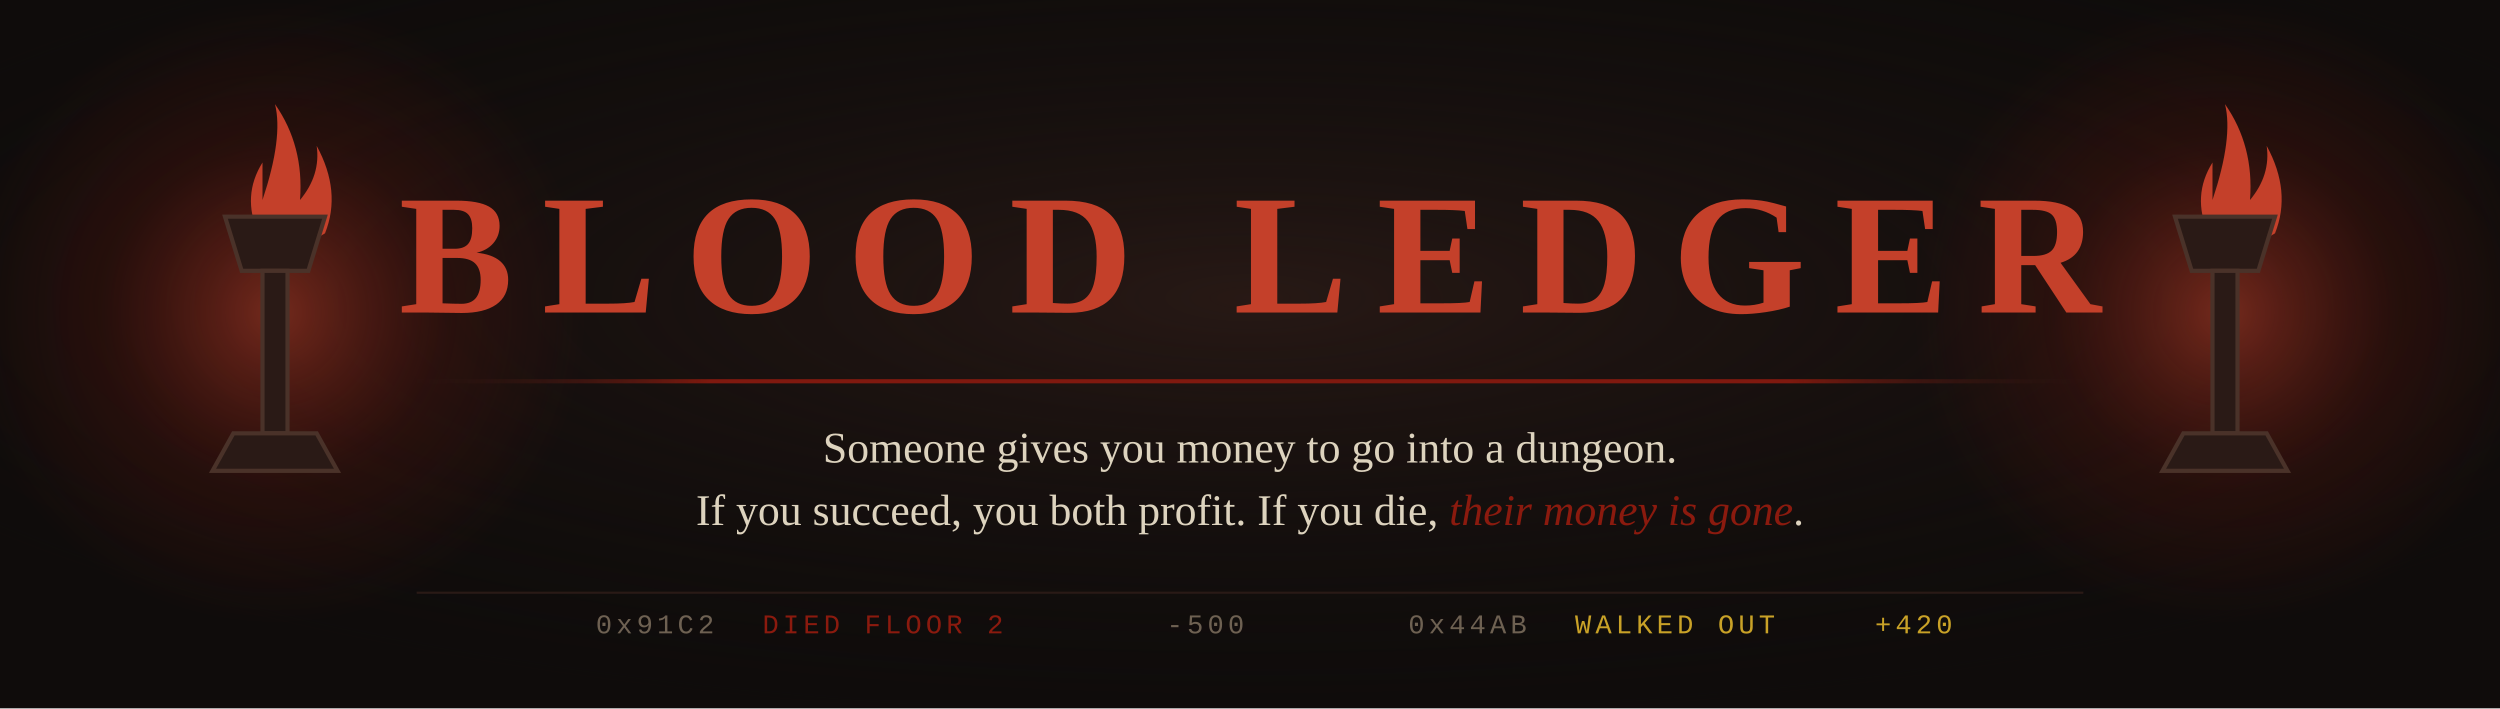
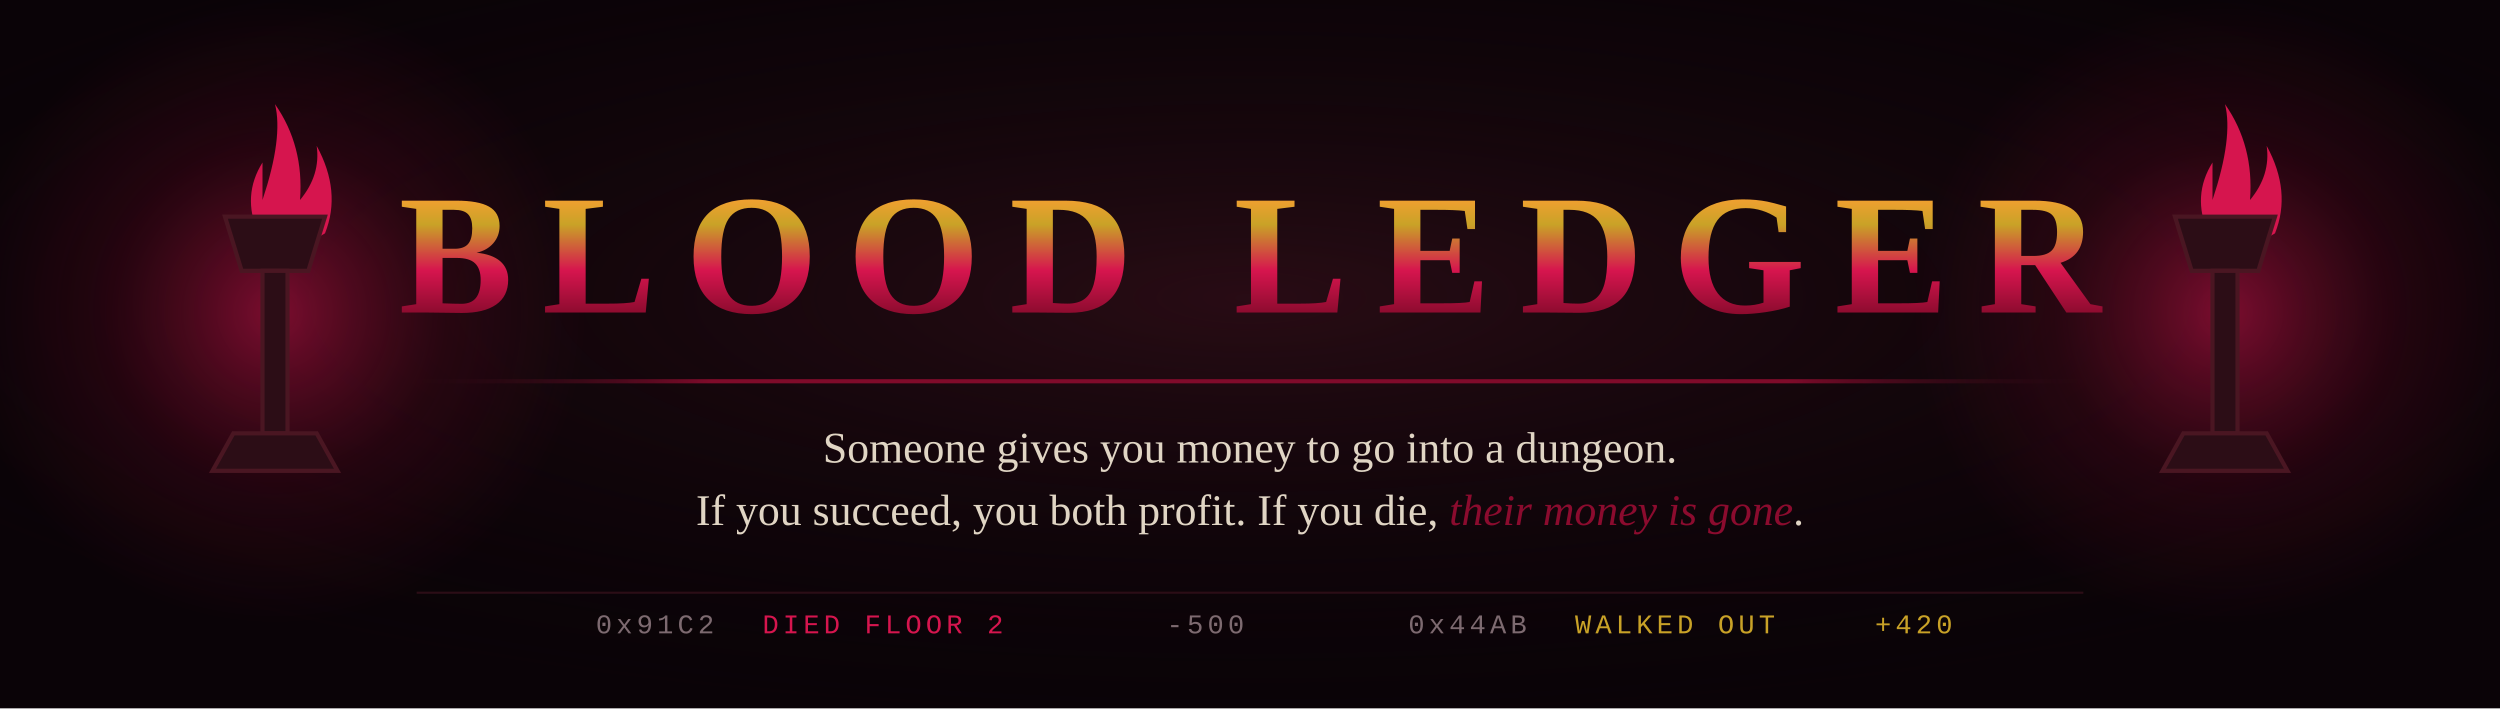
<svg xmlns="http://www.w3.org/2000/svg" viewBox="0 0 1200 340" width="1200" height="340" role="img" aria-label="Blood Ledger">
  <defs>
    <radialGradient id="torchGlow" cx="50%" cy="50%" r="50%">
-       <stop offset="0%" stop-color="#c4402a" stop-opacity="0.55" />
-       <stop offset="55%" stop-color="#8b1a0e" stop-opacity="0.18" />
-       <stop offset="100%" stop-color="#8b1a0e" stop-opacity="0" />
+       <stop offset="0%" stop-color="#d6154e" stop-opacity="0.55" />
+       <stop offset="55%" stop-color="#8b0b2e" stop-opacity="0.18" />
+       <stop offset="100%" stop-color="#8b0b2e" stop-opacity="0" />
    </radialGradient>
    <radialGradient id="centreLight" cx="50%" cy="42%" r="62%">
-       <stop offset="0%" stop-color="#2a1a16" stop-opacity="0.9" />
-       <stop offset="100%" stop-color="#0f0c0b" stop-opacity="0" />
+       <stop offset="0%" stop-color="#2c0d16" stop-opacity="0.9" />
+       <stop offset="100%" stop-color="#0a0307" stop-opacity="0" />
    </radialGradient>
+     <linearGradient id="moltenLetters" x1="0" y1="0" x2="0" y2="1">
+       <stop offset="0%" stop-color="#f0a030" />
+       <stop offset="22%" stop-color="#c9a227" />
+       <stop offset="62%" stop-color="#d6154e" />
+       <stop offset="100%" stop-color="#8b0b2e" />
+     </linearGradient>
    <linearGradient id="ruleFade" x1="0" y1="0" x2="1" y2="0">
-       <stop offset="0%" stop-color="#2a1a16" stop-opacity="0" />
-       <stop offset="18%" stop-color="#8b1a0e" stop-opacity="0.9" />
-       <stop offset="82%" stop-color="#8b1a0e" stop-opacity="0.9" />
-       <stop offset="100%" stop-color="#2a1a16" stop-opacity="0" />
+       <stop offset="0%" stop-color="#2c0d16" stop-opacity="0" />
+       <stop offset="18%" stop-color="#8b0b2e" stop-opacity="0.9" />
+       <stop offset="82%" stop-color="#8b0b2e" stop-opacity="0.9" />
+       <stop offset="100%" stop-color="#2c0d16" stop-opacity="0" />
    </linearGradient>
  </defs>
-   <rect width="1200" height="340" fill="#0f0c0b" />
+   <rect width="1200" height="340" fill="#0a0307" />
  <rect width="1200" height="340" fill="url(#centreLight)" />
  <circle cx="132" cy="150" r="150" fill="url(#torchGlow)" />
  <circle cx="1068" cy="150" r="150" fill="url(#torchGlow)" />
-   <g fill="#c4402a">
+   <g fill="#d6154e">
    <path d="M126 96 q10 -30 6 -46 q14 20 12 46 q10 -12 8 -26 q12 22 4 42 q-16 10 -32 0 q-8 -18 2 -34 q0 10 0 18Z" />
    <path d="M1062 96 q10 -30 6 -46 q14 20 12 46 q10 -12 8 -26 q12 22 4 42 q-16 10 -32 0 q-8 -18 2 -34 q0 10 0 18Z" />
  </g>
-   <g fill="#2a1a16" stroke="#4a3229" stroke-width="2">
+   <g fill="#2c0d16" stroke="#4a1622" stroke-width="2">
    <path d="M108 104 h48 l-8 26 h-32Z" />
    <path d="M1044 104 h48 l-8 26 h-32Z" />
    <rect x="126" y="130" width="12" height="78" />
    <rect x="1062" y="130" width="12" height="78" />
    <path d="M112 208 h40 l10 18 h-60Z" />
    <path d="M1048 208 h40 l10 18 h-60Z" />
  </g>
-   <text x="600" y="150" text-anchor="middle" font-family="Georgia, 'Times New Roman', serif" font-size="82" font-weight="bold" letter-spacing="14" fill="#c4402a">BLOOD LEDGER</text>
+   <text x="600" y="150" text-anchor="middle" font-family="Georgia, 'Times New Roman', serif" font-size="82" font-weight="bold" letter-spacing="14" fill="url(#moltenLetters)">BLOOD LEDGER</text>
  <rect x="200" y="182" width="800" height="2" fill="url(#ruleFade)" />
-   <text x="600" y="222" text-anchor="middle" font-family="Georgia, 'Times New Roman', serif" font-size="21" fill="#ddd3be">Someone gives you money to go into a dungeon.</text>
-   <text x="600" y="252" text-anchor="middle" font-family="Georgia, 'Times New Roman', serif" font-size="21" fill="#ddd3be">If you succeed, you both profit. If you die, <tspan fill="#8b1a0e" font-style="italic">their money is gone</tspan>.</text>
+   <text x="600" y="222" text-anchor="middle" font-family="Georgia, 'Times New Roman', serif" font-size="21" fill="#e0d5c4">Someone gives you money to go into a dungeon.</text>
+   <text x="600" y="252" text-anchor="middle" font-family="Georgia, 'Times New Roman', serif" font-size="21" fill="#e0d5c4">If you succeed, you both profit. If you die, <tspan fill="#8b0b2e" font-style="italic">their money is gone</tspan>.</text>
  <g font-family="'Courier New', monospace" font-size="13" letter-spacing="2">
-     <text x="286" y="304" fill="#6e6152">0x91C2</text>
-     <text x="366" y="304" fill="#8b1a0e">DIED   FLOOR 2</text>
-     <text x="560" y="304" fill="#6e6152">-500</text>
-     <text x="676" y="304" fill="#6e6152">0x44AB</text>
+     <text x="286" y="304" fill="#7d6a70">0x91C2</text>
+     <text x="366" y="304" fill="#d6154e">DIED   FLOOR 2</text>
+     <text x="560" y="304" fill="#7d6a70">-500</text>
+     <text x="676" y="304" fill="#7d6a70">0x44AB</text>
    <text x="756" y="304" fill="#c9a227">WALKED OUT</text>
    <text x="900" y="304" fill="#c9a227">+420</text>
  </g>
-   <rect x="200" y="284" width="800" height="1" fill="#2a1a16" />
+   <rect x="200" y="284" width="800" height="1" fill="#2c0d16" />
</svg>
